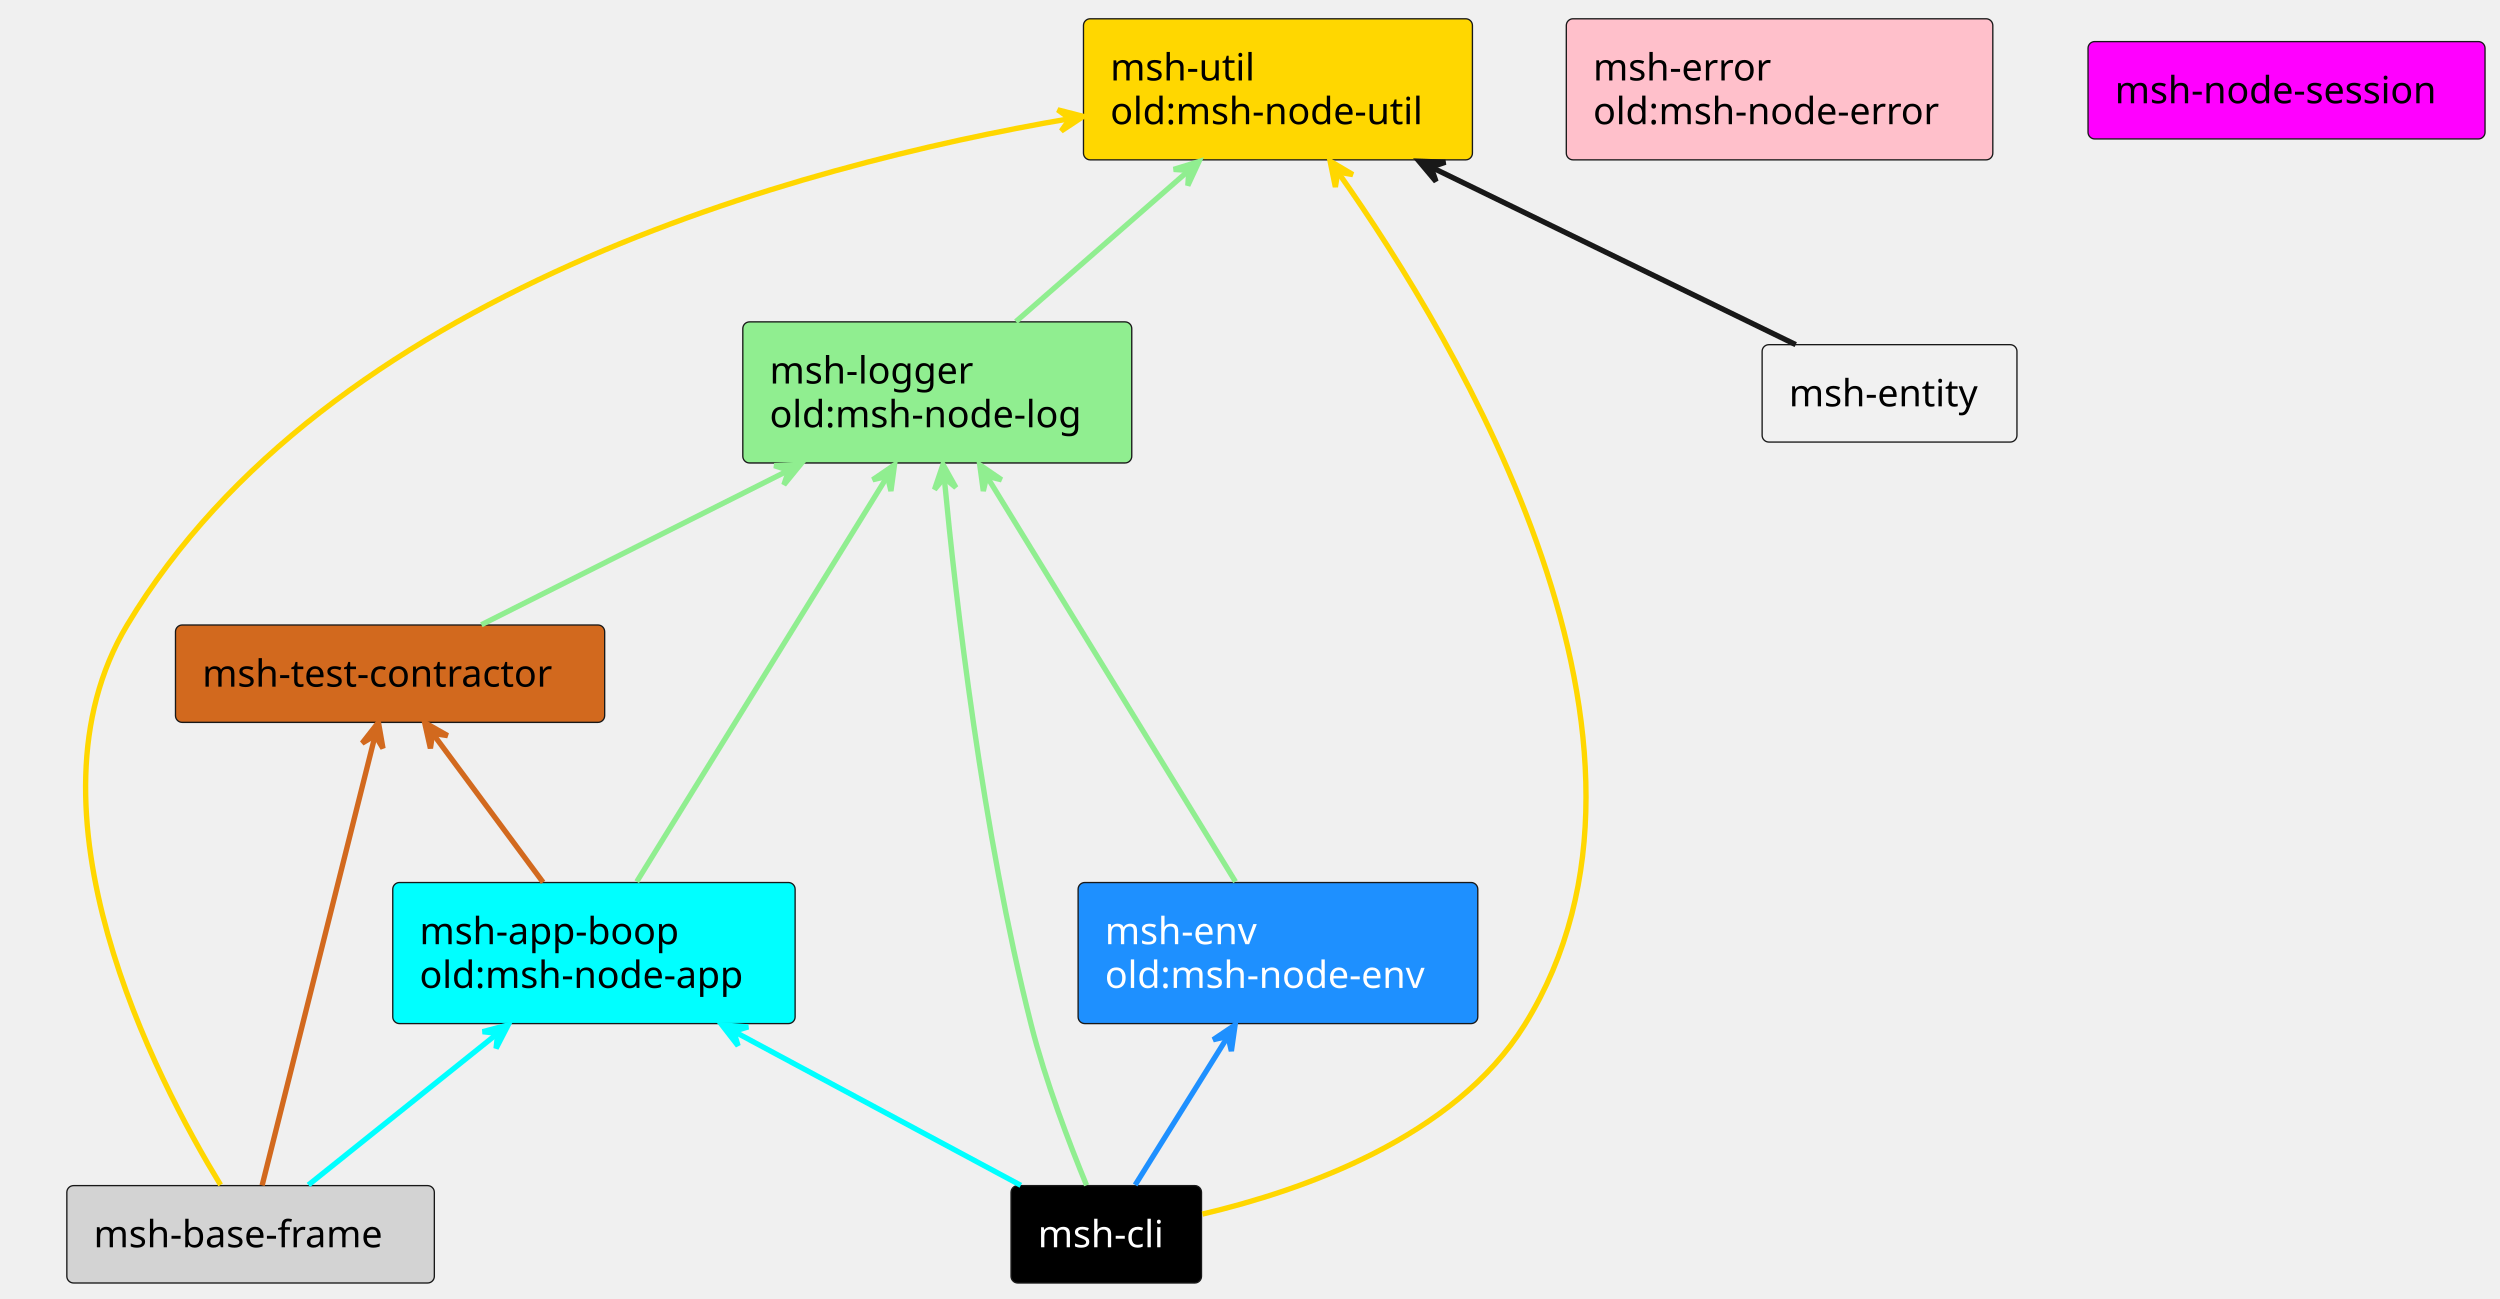
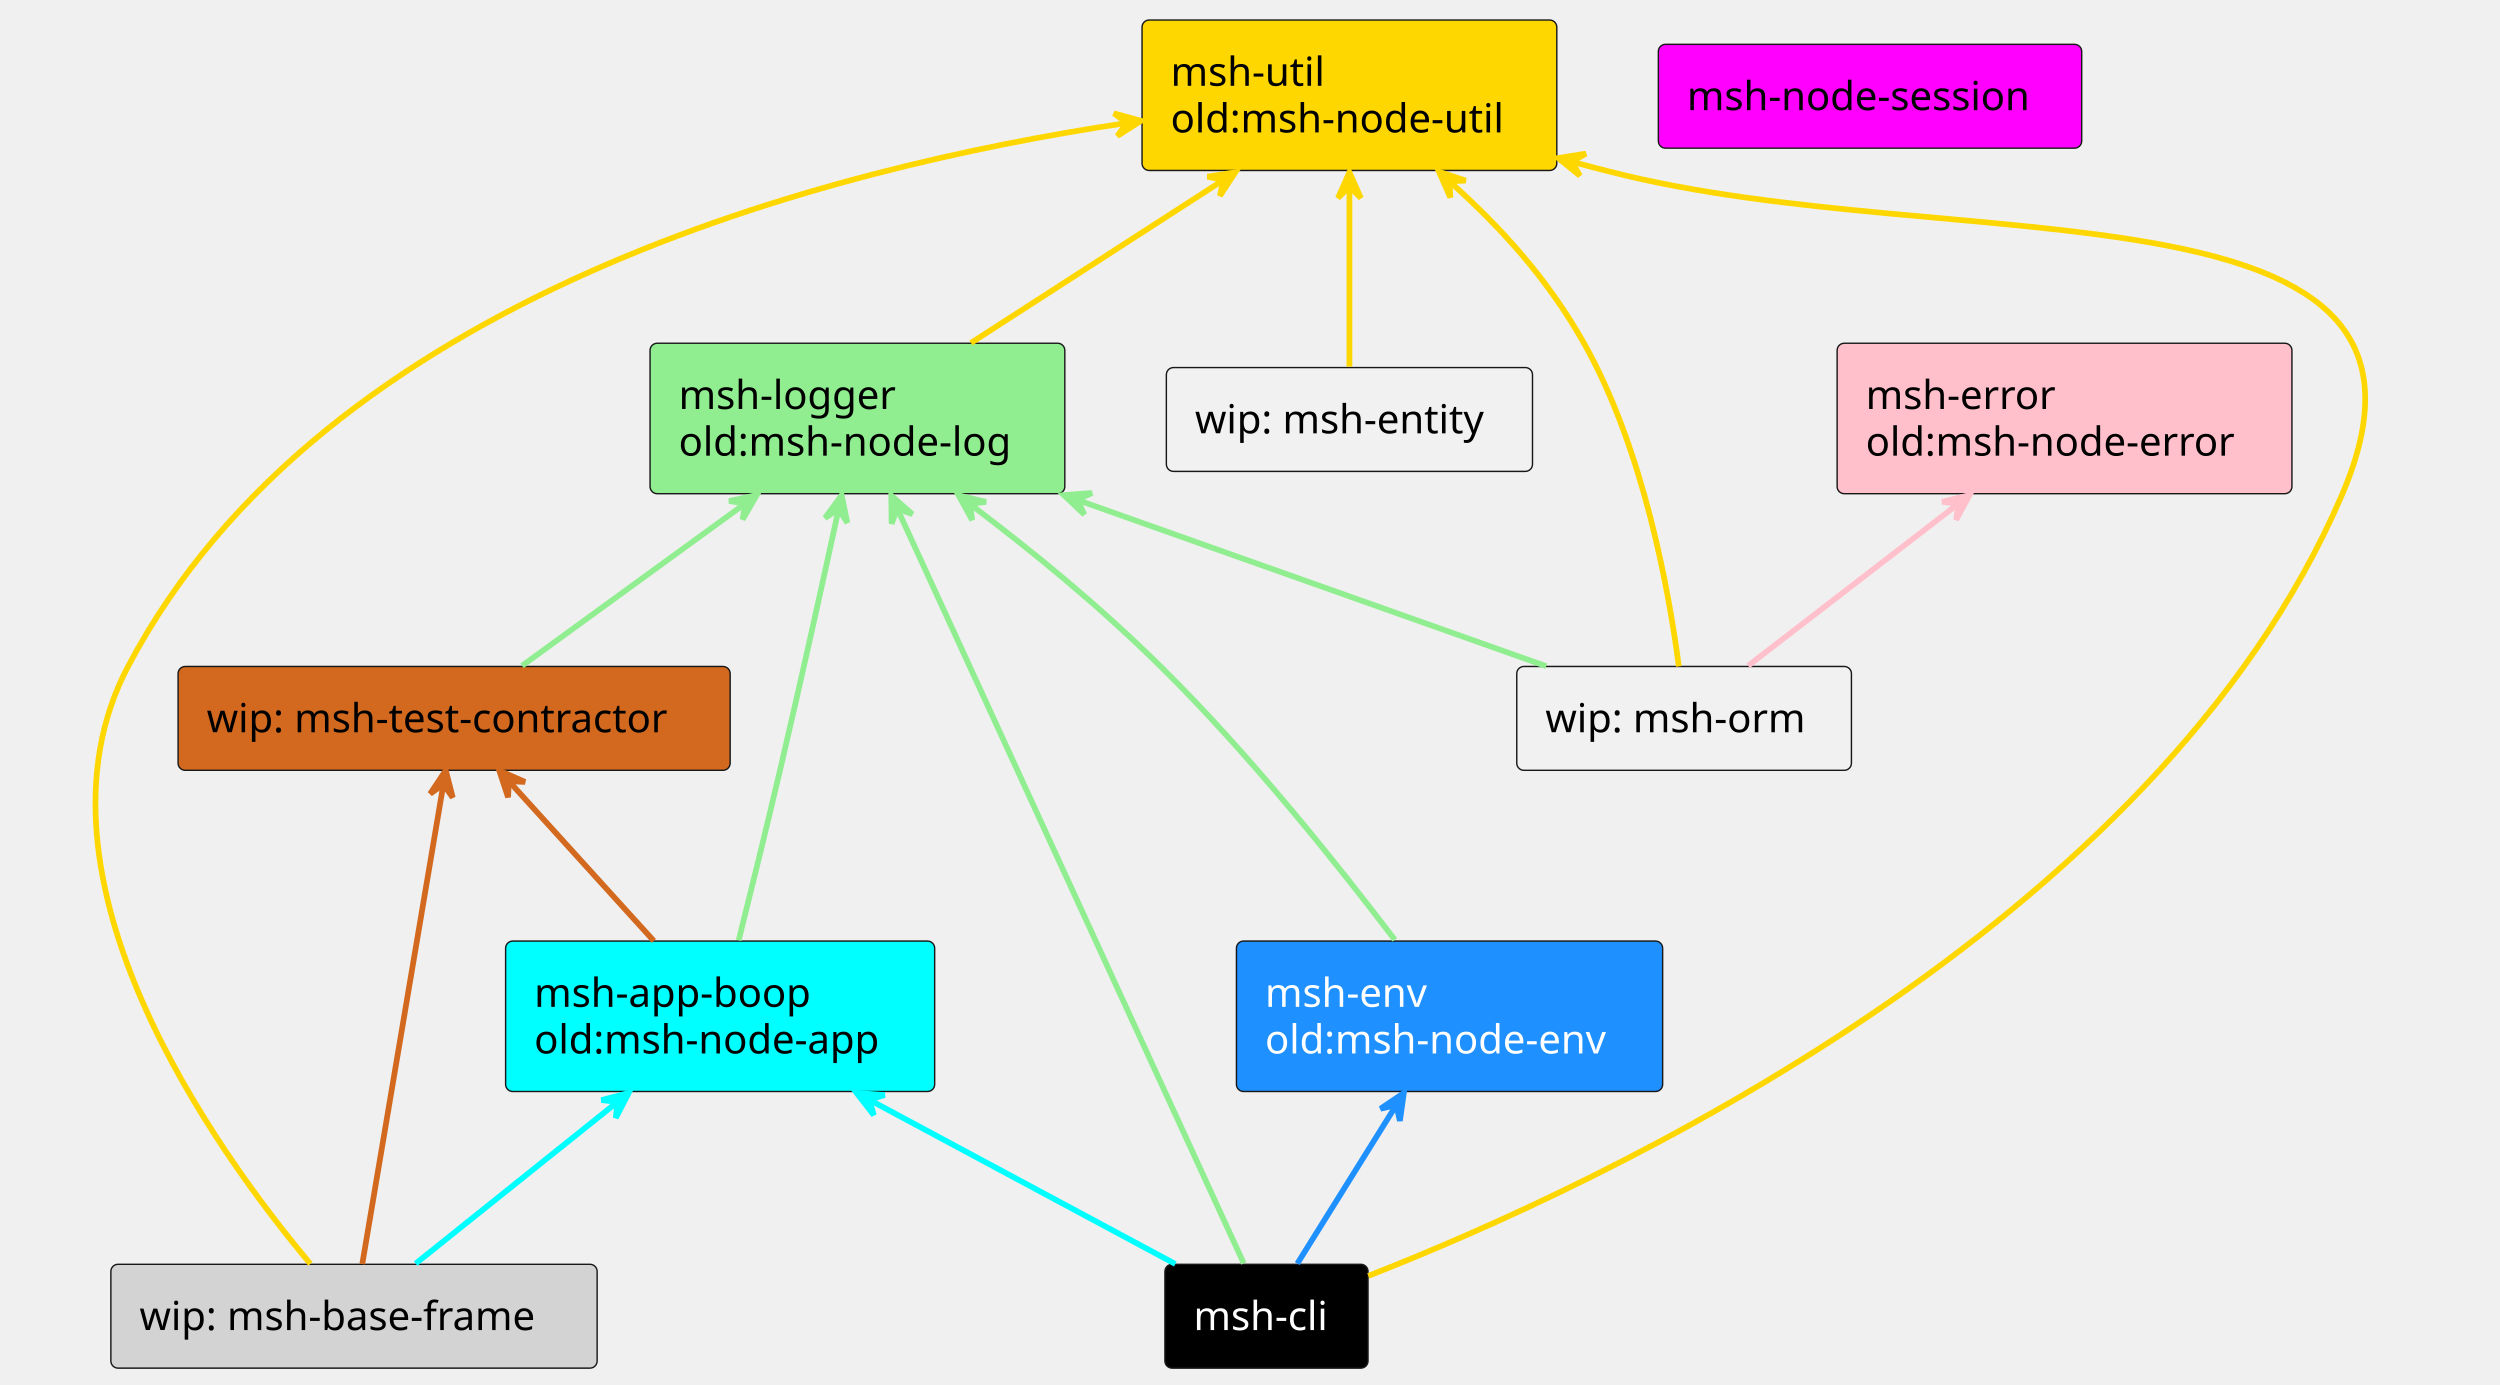
- <svg xmlns="http://www.w3.org/2000/svg" contentStyleType="text/css" height="484px" preserveAspectRatio="none" style="width:932px;height:484px;background:#FFFFFF;" version="1.1" viewBox="0 0 932 484" width="932px" zoomAndPan="magnify">
+ <svg xmlns="http://www.w3.org/2000/svg" contentStyleType="text/css" height="484px" preserveAspectRatio="none" style="width:874px;height:484px;background:#FFFFFF;" version="1.1" viewBox="0 0 874 484" width="874px" zoomAndPan="magnify">
  <defs />
  <g>
    <g id="elem_error">
-       <rect fill="#FFC0CB" height="52.594" rx="2.5" ry="2.5" style="stroke:#181818;stroke-width:0.5;" width="159" x="583.92" y="7" />
-       <text fill="#000000" font-family="sans-serif" font-size="14" lengthAdjust="spacing" textLength="71" x="593.92" y="29.995">msh-error</text>
-       <text fill="#000000" font-family="sans-serif" font-size="14" lengthAdjust="spacing" textLength="139" x="593.92" y="46.292">old:msh-node-error</text>
+       <rect fill="#FFC0CB" height="52.594" rx="2.5" ry="2.5" style="stroke:#181818;stroke-width:0.5;" width="159" x="642.26" y="120" />
+       <text fill="#000000" font-family="sans-serif" font-size="14" lengthAdjust="spacing" textLength="71" x="652.26" y="142.995">msh-error</text>
+       <text fill="#000000" font-family="sans-serif" font-size="14" lengthAdjust="spacing" textLength="139" x="652.26" y="159.292">old:msh-node-error</text>
    </g>
    <g id="elem_node_session">
-       <rect fill="#FF00FF" height="36.297" rx="2.5" ry="2.5" style="stroke:#181818;stroke-width:0.5;" width="148" x="778.42" y="15.5" />
-       <text fill="#000000" font-family="sans-serif" font-size="14" lengthAdjust="spacing" textLength="128" x="788.42" y="38.495">msh-node-session</text>
+       <rect fill="#FF00FF" height="36.297" rx="2.5" ry="2.5" style="stroke:#181818;stroke-width:0.5;" width="148" x="579.76" y="15.5" />
+       <text fill="#000000" font-family="sans-serif" font-size="14" lengthAdjust="spacing" textLength="128" x="589.76" y="38.495">msh-node-session</text>
    </g>
    <g id="elem_util">
-       <rect fill="#FFD700" height="52.594" rx="2.5" ry="2.5" style="stroke:#181818;stroke-width:0.5;" width="145" x="403.92" y="7" />
-       <text fill="#000000" font-family="sans-serif" font-size="14" lengthAdjust="spacing" textLength="57" x="413.92" y="29.995">msh-util</text>
-       <text fill="#000000" font-family="sans-serif" font-size="14" lengthAdjust="spacing" textLength="125" x="413.92" y="46.292">old:msh-node-util</text>
+       <rect fill="#FFD700" height="52.594" rx="2.5" ry="2.5" style="stroke:#181818;stroke-width:0.5;" width="145" x="399.26" y="7" />
+       <text fill="#000000" font-family="sans-serif" font-size="14" lengthAdjust="spacing" textLength="57" x="409.26" y="29.995">msh-util</text>
+       <text fill="#000000" font-family="sans-serif" font-size="14" lengthAdjust="spacing" textLength="125" x="409.26" y="46.292">old:msh-node-util</text>
    </g>
    <g id="elem_logger">
-       <rect fill="#90EE90" height="52.594" rx="2.5" ry="2.5" style="stroke:#181818;stroke-width:0.5;" width="145" x="276.92" y="120" />
-       <text fill="#000000" font-family="sans-serif" font-size="14" lengthAdjust="spacing" textLength="81" x="286.92" y="142.995">msh-logger</text>
-       <text fill="#000000" font-family="sans-serif" font-size="14" lengthAdjust="spacing" textLength="125" x="286.92" y="159.292">old:msh-node-log</text>
+       <rect fill="#90EE90" height="52.594" rx="2.5" ry="2.5" style="stroke:#181818;stroke-width:0.5;" width="145" x="227.26" y="120" />
+       <text fill="#000000" font-family="sans-serif" font-size="14" lengthAdjust="spacing" textLength="81" x="237.26" y="142.995">msh-logger</text>
+       <text fill="#000000" font-family="sans-serif" font-size="14" lengthAdjust="spacing" textLength="125" x="237.26" y="159.292">old:msh-node-log</text>
    </g>
    <g id="elem_app_boot">
-       <rect fill="#00FFFF" height="52.594" rx="2.5" ry="2.5" style="stroke:#181818;stroke-width:0.5;" width="150" x="146.42" y="329" />
-       <text fill="#000000" font-family="sans-serif" font-size="14" lengthAdjust="spacing" textLength="103" x="156.42" y="351.995">msh-app-boop</text>
-       <text fill="#000000" font-family="sans-serif" font-size="14" lengthAdjust="spacing" textLength="130" x="156.42" y="368.292">old:msh-node-app</text>
+       <rect fill="#00FFFF" height="52.594" rx="2.5" ry="2.5" style="stroke:#181818;stroke-width:0.5;" width="150" x="176.76" y="329" />
+       <text fill="#000000" font-family="sans-serif" font-size="14" lengthAdjust="spacing" textLength="103" x="186.76" y="351.995">msh-app-boop</text>
+       <text fill="#000000" font-family="sans-serif" font-size="14" lengthAdjust="spacing" textLength="130" x="186.76" y="368.292">old:msh-node-app</text>
    </g>
    <g id="elem_test_contractor">
-       <rect fill="#D2691E" height="36.297" rx="2.5" ry="2.5" style="stroke:#181818;stroke-width:0.5;" width="160" x="65.42" y="233" />
-       <text fill="#000000" font-family="sans-serif" font-size="14" lengthAdjust="spacing" textLength="140" x="75.42" y="255.995">msh-test-contractor</text>
+       <rect fill="#D2691E" height="36.297" rx="2.5" ry="2.5" style="stroke:#181818;stroke-width:0.5;" width="193" x="62.26" y="233" />
+       <text fill="#000000" font-family="sans-serif" font-size="14" lengthAdjust="spacing" textLength="173" x="72.26" y="255.995">wip: msh-test-contractor</text>
    </g>
    <g id="elem_env">
-       <rect fill="#1E90FF" height="52.594" rx="2.5" ry="2.5" style="stroke:#181818;stroke-width:0.5;" width="149" x="401.92" y="329" />
-       <text fill="#FFFFFF" font-family="sans-serif" font-size="14" lengthAdjust="spacing" textLength="61" x="411.92" y="351.995">msh-env</text>
-       <text fill="#FFFFFF" font-family="sans-serif" font-size="14" lengthAdjust="spacing" textLength="129" x="411.92" y="368.292">old:msh-node-env</text>
+       <rect fill="#1E90FF" height="52.594" rx="2.5" ry="2.5" style="stroke:#181818;stroke-width:0.5;" width="149" x="432.26" y="329" />
+       <text fill="#FFFFFF" font-family="sans-serif" font-size="14" lengthAdjust="spacing" textLength="61" x="442.26" y="351.995">msh-env</text>
+       <text fill="#FFFFFF" font-family="sans-serif" font-size="14" lengthAdjust="spacing" textLength="129" x="442.26" y="368.292">old:msh-node-env</text>
    </g>
    <g id="elem_base_frame">
-       <rect fill="#D3D3D3" height="36.297" rx="2.5" ry="2.5" style="stroke:#181818;stroke-width:0.5;" width="137" x="24.92" y="442" />
-       <text fill="#000000" font-family="sans-serif" font-size="14" lengthAdjust="spacing" textLength="117" x="34.92" y="464.995">msh-base-frame</text>
+       <rect fill="#D3D3D3" height="36.297" rx="2.5" ry="2.5" style="stroke:#181818;stroke-width:0.5;" width="170" x="38.76" y="442" />
+       <text fill="#000000" font-family="sans-serif" font-size="14" lengthAdjust="spacing" textLength="150" x="48.76" y="464.995">wip: msh-base-frame</text>
    </g>
    <g id="elem_cli">
-       <rect fill="#000000" height="36.297" rx="2.5" ry="2.5" style="stroke:#181818;stroke-width:0.5;" width="71" x="376.92" y="442" />
-       <text fill="#FFFFFF" font-family="sans-serif" font-size="14" lengthAdjust="spacing" textLength="51" x="386.92" y="464.995">msh-cli</text>
+       <rect fill="#000000" height="36.297" rx="2.5" ry="2.5" style="stroke:#181818;stroke-width:0.5;" width="71" x="407.26" y="442" />
+       <text fill="#FFFFFF" font-family="sans-serif" font-size="14" lengthAdjust="spacing" textLength="51" x="417.26" y="464.995">msh-cli</text>
    </g>
    <g id="elem_entity">
-       <rect fill="#F1F1F1" height="36.297" rx="2.5" ry="2.5" style="stroke:#181818;stroke-width:0.5;" width="95" x="656.92" y="128.5" />
-       <text fill="#000000" font-family="sans-serif" font-size="14" lengthAdjust="spacing" textLength="75" x="666.92" y="151.495">msh-entity</text>
+       <rect fill="#F1F1F1" height="36.297" rx="2.5" ry="2.5" style="stroke:#181818;stroke-width:0.5;" width="128" x="407.76" y="128.5" />
+       <text fill="#000000" font-family="sans-serif" font-size="14" lengthAdjust="spacing" textLength="108" x="417.76" y="151.495">wip: msh-entity</text>
+     </g>
+     <g id="elem_orm">
+       <rect fill="#F1F1F1" height="36.297" rx="2.5" ry="2.5" style="stroke:#181818;stroke-width:0.5;" width="117" x="530.26" y="233" />
+       <text fill="#000000" font-family="sans-serif" font-size="14" lengthAdjust="spacing" textLength="97" x="540.26" y="255.995">wip: msh-orm</text>
    </g>
    <g id="link_app_boot_base_frame">
-       <path d="M185.29,385.43 C162.62,403.59 134.15,426.38 114.97,441.75 " fill="none" id="app_boot-backto-base_frame" style="stroke:#00FFFF;stroke-width:2.0;" />
-       <polygon fill="#00FFFF" points="189.45,382.1,179.927,384.611,185.55,385.229,184.933,390.852,189.45,382.1" style="stroke:#00FFFF;stroke-width:2.0;" />
+       <path d="M215.107,385.851 C191.857,404.471 165.69,425.42 145.31,441.75 " fill="none" id="app_boot-backto-base_frame" style="stroke:#00FFFF;stroke-width:2.0;" />
+       <polygon fill="#00FFFF" points="219.79,382.1,210.265,384.604,215.887,385.226,215.266,390.848,219.79,382.1" style="stroke:#00FFFF;stroke-width:2.0;" />
    </g>
    <g id="link_test_contractor_base_frame">
-       <path d="M139.8,274.37 C129.34,316.03 107.08,404.62 97.72,441.9 " fill="none" id="test_contractor-backto-base_frame" style="stroke:#D2691E;stroke-width:2.0;" />
-       <polygon fill="#D2691E" points="141.08,269.29,135.011,277.047,139.864,274.14,142.771,278.993,141.08,269.29" style="stroke:#D2691E;stroke-width:2.0;" />
+       <path d="M154.839,275.206 C148.229,314.266 133.23,403.03 126.65,441.9 " fill="none" id="test_contractor-backto-base_frame" style="stroke:#D2691E;stroke-width:2.0;" />
+       <polygon fill="#D2691E" points="155.84,269.29,150.394,277.496,155.006,274.22,158.282,278.831,155.84,269.29" style="stroke:#D2691E;stroke-width:2.0;" />
    </g>
    <g id="link_util_base_frame">
-       <path d="M398.75,44.25 C296.7,61.76 121.76,109.14 47.42,233 C6,302.01 57.98,401.97 82.23,441.74 " fill="none" id="util-backto-base_frame" style="stroke:#FFD700;stroke-width:2.0;" />
-       <polygon fill="#FFD700" points="403.85,43.39,394.311,40.938,398.919,44.219,395.638,48.827,403.85,43.39" style="stroke:#FFD700;stroke-width:2.0;" />
+       <path d="M392.987,43.132 C290.167,58.592 113.29,103.01 44.76,233 C6,306.54 76.02,403.11 108.51,441.84 " fill="none" id="util-backto-base_frame" style="stroke:#FFD700;stroke-width:2.0;" />
+       <polygon fill="#FFD700" points="398.92,42.24,389.425,39.623,393.976,42.983,390.615,47.534,398.92,42.24" style="stroke:#FFD700;stroke-width:2.0;" />
    </g>
    <g id="link_logger_app_boot">
-       <path d="M330.79,177.62 C305.6,218.36 261.1,290.33 237.37,328.7 " fill="none" id="logger-backto-app_boot" style="stroke:#90EE90;stroke-width:2.0;" />
-       <polygon fill="#90EE90" points="333.47,173.3,325.338,178.856,330.843,177.554,332.145,183.059,333.47,173.3" style="stroke:#90EE90;stroke-width:2.0;" />
+       <path d="M292.965,179.003 C287.615,203.613 280.49,235.97 272.76,269 C268.06,289.09 262.48,311.77 258.25,328.72 " fill="none" id="logger-backto-app_boot" style="stroke:#90EE90;stroke-width:2.0;" />
+       <polygon fill="#90EE90" points="294.24,173.14,288.419,181.085,293.178,178.026,296.237,182.784,294.24,173.14" style="stroke:#90EE90;stroke-width:2.0;" />
    </g>
    <g id="link_test_contractor_app_boot">
-       <path d="M161.56,273.77 C173.53,289.91 189.88,311.96 202.47,328.94 " fill="none" id="test_contractor-backto-app_boot" style="stroke:#D2691E;stroke-width:2.0;" />
-       <polygon fill="#D2691E" points="158.31,269.39,160.455,279.002,161.287,273.407,166.882,274.239,158.31,269.39" style="stroke:#D2691E;stroke-width:2.0;" />
+       <path d="M178.572,273.833 C193.392,290.163 211.72,310.37 228.57,328.94 " fill="none" id="test_contractor-backto-app_boot" style="stroke:#D2691E;stroke-width:2.0;" />
+       <polygon fill="#D2691E" points="174.54,269.39,177.626,278.743,177.9,273.093,183.55,273.366,174.54,269.39" style="stroke:#D2691E;stroke-width:2.0;" />
    </g>
    <g id="link_app_boot_cli">
-       <path d="M273.67,384.54 C307.87,402.89 351.45,426.28 380.56,441.9 " fill="none" id="app_boot-backto-cli" style="stroke:#00FFFF;stroke-width:2.0;" />
-       <polygon fill="#00FFFF" points="269.12,382.1,275.155,389.883,273.525,384.466,278.941,382.836,269.12,382.1" style="stroke:#00FFFF;stroke-width:2.0;" />
+       <path d="M304.757,384.938 C339.557,403.618 380.49,425.58 410.9,441.9 " fill="none" id="app_boot-backto-cli" style="stroke:#00FFFF;stroke-width:2.0;" />
+       <polygon fill="#00FFFF" points="299.47,382.1,305.508,389.881,303.875,384.465,309.292,382.832,299.47,382.1" style="stroke:#00FFFF;stroke-width:2.0;" />
    </g>
    <g id="link_env_cli">
-       <path d="M457.65,386.57 C446.43,404.53 432.59,426.7 423.19,441.75 " fill="none" id="env-backto-cli" style="stroke:#1E90FF;stroke-width:2.0;" />
-       <polygon fill="#1E90FF" points="460.44,382.1,452.273,387.605,457.786,386.338,459.053,391.851,460.44,382.1" style="stroke:#1E90FF;stroke-width:2.0;" />
+       <path d="M487.601,387.189 C475.971,405.809 463.73,425.42 453.54,441.75 " fill="none" id="env-backto-cli" style="stroke:#1E90FF;stroke-width:2.0;" />
+       <polygon fill="#1E90FF" points="490.78,382.1,482.62,387.614,488.131,386.341,489.405,391.852,490.78,382.1" style="stroke:#1E90FF;stroke-width:2.0;" />
    </g>
    <g id="link_logger_cli">
-       <path d="M352.02,178.2 C356.29,223.37 366.19,310.16 384.42,382 C389.77,403.1 398.73,426.48 405.07,441.88 " fill="none" id="logger-backto-cli" style="stroke:#90EE90;stroke-width:2.0;" />
-       <polygon fill="#90EE90" points="351.55,173.16,348.389,182.488,352.007,178.139,356.355,181.757,351.55,173.16" style="stroke:#90EE90;stroke-width:2.0;" />
+       <path d="M314.093,178.713 C342.393,240.363 410.96,389.73 434.82,441.69 " fill="none" id="logger-backto-cli" style="stroke:#90EE90;stroke-width:2.0;" />
+       <polygon fill="#90EE90" points="311.59,173.26,311.709,183.108,313.676,177.804,318.98,179.771,311.59,173.26" style="stroke:#90EE90;stroke-width:2.0;" />
    </g>
    <g id="link_util_cli">
-       <path d="M498.99,64.47 C543.61,127.69 633.41,277.44 568.42,382 C542.27,424.07 485.6,443.84 448.25,452.61 " fill="none" id="util-backto-cli" style="stroke:#FFD700;stroke-width:2.0;" />
-       <polygon fill="#FFD700" points="495.86,60.07,497.823,69.721,498.761,64.142,504.339,65.08,495.86,60.07" style="stroke:#FFD700;stroke-width:2.0;" />
+       <path d="M550.494,56.798 C556.594,58.438 556.88,58.49 562.76,60 C683.21,90.98 867.83,58.72 818.76,173 C753.73,324.48 559.03,414.4 478.37,446.05 " fill="none" id="util-backto-cli" style="stroke:#FFD700;stroke-width:2.0;" />
+       <polygon fill="#FFD700" points="544.7,55.24,552.353,61.44,549.529,56.538,554.43,53.714,544.7,55.24" style="stroke:#FFD700;stroke-width:2.0;" />
    </g>
    <g id="link_logger_env">
-       <path d="M367.9,177.62 C392.9,218.36 437.05,290.33 460.59,328.7 " fill="none" id="logger-backto-env" style="stroke:#90EE90;stroke-width:2.0;" />
-       <polygon fill="#90EE90" points="365.25,173.3,366.575,183.059,367.877,177.554,373.382,178.856,365.25,173.3" style="stroke:#90EE90;stroke-width:2.0;" />
+       <path d="M339.901,176.825 C361.241,193.005 383.7,211.26 405.76,233 C436.83,263.61 468.27,303.07 487.63,328.57 " fill="none" id="logger-backto-env" style="stroke:#90EE90;stroke-width:2.0;" />
+       <polygon fill="#90EE90" points="335.12,173.2,339.875,181.825,339.104,176.221,344.708,175.45,335.12,173.2" style="stroke:#90EE90;stroke-width:2.0;" />
    </g>
    <g id="link_logger_test_contractor">
-       <path d="M293.61,175.54 C257.08,193.89 210.53,217.28 179.45,232.9 " fill="none" id="logger-backto-test_contractor" style="stroke:#90EE90;stroke-width:2.0;" />
-       <polygon fill="#90EE90" points="298.47,173.1,288.633,173.585,294.007,175.353,292.238,180.726,298.47,173.1" style="stroke:#90EE90;stroke-width:2.0;" />
+       <path d="M259.696,176.627 C234.076,195.248 204.95,216.42 182.5,232.75 " fill="none" id="logger-backto-test_contractor" style="stroke:#90EE90;stroke-width:2.0;" />
+       <polygon fill="#90EE90" points="264.55,173.1,254.918,175.155,260.505,176.04,259.621,181.627,264.55,173.1" style="stroke:#90EE90;stroke-width:2.0;" />
    </g>
    <g id="link_util_logger">
-       <path d="M443.04,63.67 C423.07,81.13 397.92,103.11 378.72,119.89 " fill="none" id="util-backto-logger" style="stroke:#90EE90;stroke-width:2.0;" />
-       <polygon fill="#90EE90" points="446.96,60.24,437.552,63.154,443.196,63.532,442.818,69.176,446.96,60.24" style="stroke:#90EE90;stroke-width:2.0;" />
+       <path d="M426.829,63.494 C399.039,81.434 367.18,101.99 339.44,119.89 " fill="none" id="util-backto-logger" style="stroke:#FFD700;stroke-width:2.0;" />
+       <polygon fill="#FFD700" points="431.87,60.24,422.139,61.761,427.669,62.952,426.478,68.482,431.87,60.24" style="stroke:#FFD700;stroke-width:2.0;" />
    </g>
    <g id="link_util_entity">
-       <path d="M533.62,62.35 C576.33,83.14 633.32,110.89 669.45,128.48 " fill="none" id="util-backto-entity" style="stroke:#181818;stroke-width:2.0;" />
-       <polygon fill="#181818" points="529.01,60.11,535.339,67.656,533.502,62.306,538.852,60.469,529.01,60.11" style="stroke:#181818;stroke-width:2.0;" />
+       <path d="M471.76,66.24 C471.76,87.12 471.76,109.98 471.76,128.19 " fill="none" id="util-backto-entity" style="stroke:#FFD700;stroke-width:2.0;" />
+       <polygon fill="#FFD700" points="471.76,60.24,467.76,69.24,471.76,65.24,475.76,69.24,471.76,60.24" style="stroke:#FFD700;stroke-width:2.0;" />
+     </g>
+     <g id="link_util_orm">
+       <path d="M507.506,64.079 C524.776,79.729 540.83,97.07 553.76,120 C574.67,157.05 583.54,207.12 586.92,232.98 " fill="none" id="util-backto-orm" style="stroke:#FFD700;stroke-width:2.0;" />
+       <polygon fill="#FFD700" points="503.06,60.05,507.043,69.058,506.765,63.407,512.415,63.129,503.06,60.05" style="stroke:#FFD700;stroke-width:2.0;" />
+     </g>
+     <g id="link_error_orm">
+       <path d="M683.798,176.763 C659.638,195.383 632.33,216.42 611.15,232.75 " fill="none" id="error-backto-orm" style="stroke:#FFC0CB;stroke-width:2.0;" />
+       <polygon fill="#FFC0CB" points="688.55,173.1,678.98,175.426,684.59,176.152,683.863,181.762,688.55,173.1" style="stroke:#FFC0CB;stroke-width:2.0;" />
+     </g>
+     <g id="link_logger_orm">
+       <path d="M377.595,175.106 C430.265,193.786 494.54,216.58 540.56,232.9 " fill="none" id="logger-backto-orm" style="stroke:#90EE90;stroke-width:2.0;" />
+       <polygon fill="#90EE90" points="371.94,173.1,379.085,179.878,376.652,174.771,381.759,172.338,371.94,173.1" style="stroke:#90EE90;stroke-width:2.0;" />
    </g>
  </g>
</svg>
